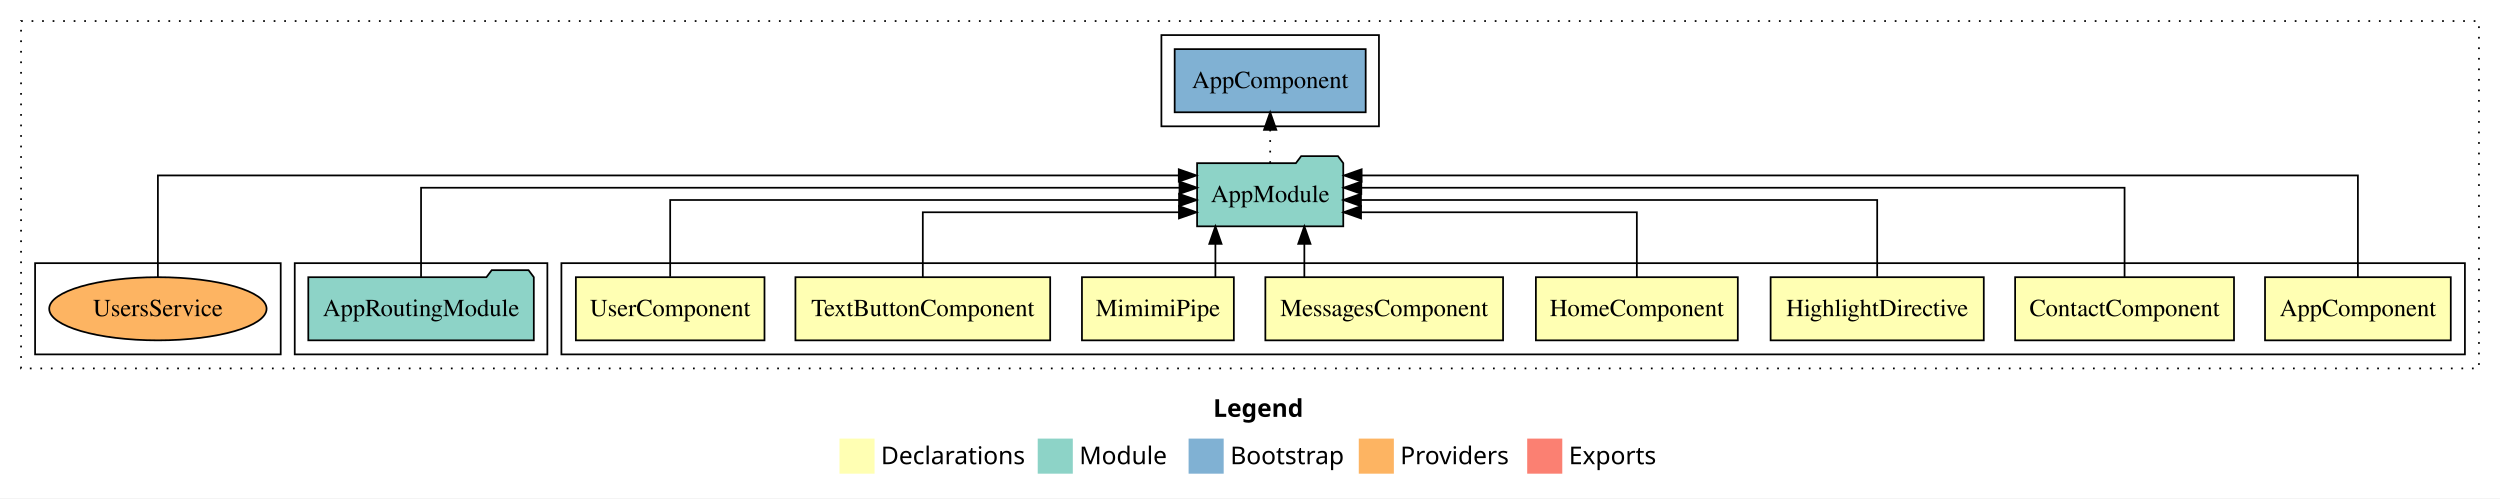
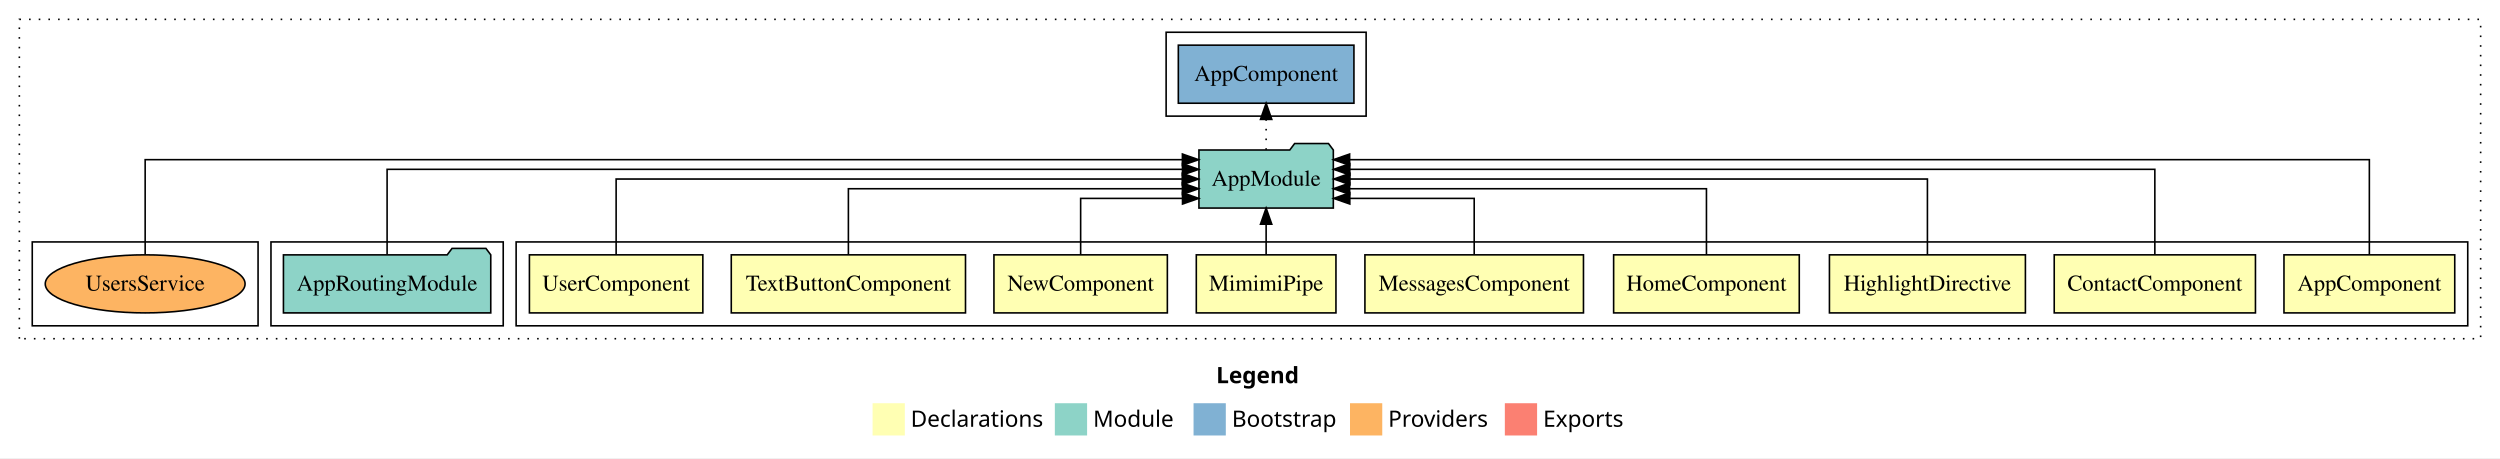
- <svg xmlns="http://www.w3.org/2000/svg" width="1425pt" height="284pt" viewBox="0.00 0.00 1425.00 284.00">
+ <svg xmlns="http://www.w3.org/2000/svg" width="1550pt" height="284pt" viewBox="0.00 0.00 1550.00 284.00">
  <g id="graph0" class="graph" transform="scale(1 1) rotate(0) translate(4 280)">
-     <polygon fill="white" stroke="transparent" points="-4,4 -4,-280 1421,-280 1421,4 -4,4" />
-     <text text-anchor="start" x="687.51" y="-42.4" font-family="sans-serif" font-weight="bold" font-size="14.00">Legend</text>
-     <polygon fill="#ffffb3" stroke="transparent" points="474.5,-10 474.5,-30 494.5,-30 494.5,-10 474.5,-10" />
-     <text text-anchor="start" x="498.13" y="-15.4" font-family="sans-serif" font-size="14.00">  Declarations</text>
-     <polygon fill="#8dd3c7" stroke="transparent" points="587.5,-10 587.5,-30 607.5,-30 607.5,-10 587.5,-10" />
-     <text text-anchor="start" x="611.23" y="-15.4" font-family="sans-serif" font-size="14.00">  Module</text>
-     <polygon fill="#80b1d3" stroke="transparent" points="673.5,-10 673.5,-30 693.5,-30 693.5,-10 673.5,-10" />
-     <text text-anchor="start" x="697.28" y="-15.4" font-family="sans-serif" font-size="14.00">  Bootstrap</text>
-     <polygon fill="#fdb462" stroke="transparent" points="770.5,-10 770.5,-30 790.5,-30 790.5,-10 770.5,-10" />
-     <text text-anchor="start" x="794.17" y="-15.4" font-family="sans-serif" font-size="14.00">  Providers</text>
-     <polygon fill="#fb8072" stroke="transparent" points="866.5,-10 866.5,-30 886.5,-30 886.5,-10 866.5,-10" />
-     <text text-anchor="start" x="890.23" y="-15.4" font-family="sans-serif" font-size="14.00">  Exports</text>
+     <polygon fill="white" stroke="transparent" points="-4,4 -4,-280 1546,-280 1546,4 -4,4" />
+     <text text-anchor="start" x="750.01" y="-42.4" font-family="sans-serif" font-weight="bold" font-size="14.00">Legend</text>
+     <polygon fill="#ffffb3" stroke="transparent" points="537,-10 537,-30 557,-30 557,-10 537,-10" />
+     <text text-anchor="start" x="560.63" y="-15.4" font-family="sans-serif" font-size="14.00">  Declarations</text>
+     <polygon fill="#8dd3c7" stroke="transparent" points="650,-10 650,-30 670,-30 670,-10 650,-10" />
+     <text text-anchor="start" x="673.73" y="-15.4" font-family="sans-serif" font-size="14.00">  Module</text>
+     <polygon fill="#80b1d3" stroke="transparent" points="736,-10 736,-30 756,-30 756,-10 736,-10" />
+     <text text-anchor="start" x="759.78" y="-15.4" font-family="sans-serif" font-size="14.00">  Bootstrap</text>
+     <polygon fill="#fdb462" stroke="transparent" points="833,-10 833,-30 853,-30 853,-10 833,-10" />
+     <text text-anchor="start" x="856.67" y="-15.4" font-family="sans-serif" font-size="14.00">  Providers</text>
+     <polygon fill="#fb8072" stroke="transparent" points="929,-10 929,-30 949,-30 949,-10 929,-10" />
+     <text text-anchor="start" x="952.73" y="-15.4" font-family="sans-serif" font-size="14.00">  Exports</text>
    <g id="clust1" class="cluster">
-       <polygon fill="none" stroke="black" stroke-dasharray="1,5" points="8,-70 8,-268 1409,-268 1409,-70 8,-70" />
+       <polygon fill="none" stroke="black" stroke-dasharray="1,5" points="8,-70 8,-268 1534,-268 1534,-70 8,-70" />
    </g>
    <g id="clust2" class="cluster">
-       <polygon fill="none" stroke="black" points="316,-78 316,-130 1401,-130 1401,-78 316,-78" />
+       <polygon fill="none" stroke="black" points="316,-78 316,-130 1526,-130 1526,-78 316,-78" />
    </g>
-     <g id="clust11" class="cluster">
+     <g id="clust12" class="cluster">
      <polygon fill="none" stroke="black" points="164,-78 164,-130 308,-130 308,-78 164,-78" />
    </g>
-     <g id="clust13" class="cluster">
-       <polygon fill="none" stroke="black" points="658,-208 658,-260 782,-260 782,-208 658,-208" />
+     <g id="clust14" class="cluster">
+       <polygon fill="none" stroke="black" points="719,-208 719,-260 843,-260 843,-208 719,-208" />
    </g>
-     <g id="clust14" class="cluster">
+     <g id="clust15" class="cluster">
      <polygon fill="none" stroke="black" points="16,-78 16,-130 156,-130 156,-78 16,-78" />
    </g>
    <g id="node1" class="node">
-       <polygon fill="#ffffb3" stroke="black" points="1392.94,-122 1287.06,-122 1287.06,-86 1392.94,-86 1392.94,-122" />
-       <text text-anchor="middle" x="1340" y="-99.8" font-family="Times,serif" font-size="14.00">AppComponent</text>
+       <polygon fill="#ffffb3" stroke="black" points="1517.94,-122 1412.06,-122 1412.06,-86 1517.94,-86 1517.94,-122" />
+       <text text-anchor="middle" x="1465" y="-99.8" font-family="Times,serif" font-size="14.00">AppComponent</text>
    </g>
-     <g id="node9" class="node">
-       <polygon fill="#8dd3c7" stroke="black" points="761.66,-187 758.66,-191 737.66,-191 734.66,-187 678.34,-187 678.34,-151 761.66,-151 761.66,-187" />
-       <text text-anchor="middle" x="720" y="-164.8" font-family="Times,serif" font-size="14.00">AppModule</text>
+     <g id="node10" class="node">
+       <polygon fill="#8dd3c7" stroke="black" points="822.66,-187 819.66,-191 798.66,-191 795.66,-187 739.34,-187 739.34,-151 822.66,-151 822.66,-187" />
+       <text text-anchor="middle" x="781" y="-164.8" font-family="Times,serif" font-size="14.00">AppModule</text>
    </g>
    <g id="edge1" class="edge">
-       <path fill="none" stroke="black" d="M1340,-122.01C1340,-144.49 1340,-180 1340,-180 1340,-180 772.13,-180 772.13,-180" />
-       <polygon fill="black" stroke="black" points="772.13,-176.5 762.13,-180 772.13,-183.5 772.13,-176.5" />
+       <path fill="none" stroke="black" d="M1465,-122.25C1465,-145.02 1465,-181 1465,-181 1465,-181 832.76,-181 832.76,-181" />
+       <polygon fill="black" stroke="black" points="832.76,-177.5 822.76,-181 832.76,-184.5 832.76,-177.5" />
    </g>
    <g id="node2" class="node">
-       <polygon fill="#ffffb3" stroke="black" points="1269.38,-122 1144.62,-122 1144.62,-86 1269.38,-86 1269.38,-122" />
-       <text text-anchor="middle" x="1207" y="-99.8" font-family="Times,serif" font-size="14.00">ContactComponent</text>
+       <polygon fill="#ffffb3" stroke="black" points="1394.38,-122 1269.62,-122 1269.62,-86 1394.38,-86 1394.38,-122" />
+       <text text-anchor="middle" x="1332" y="-99.8" font-family="Times,serif" font-size="14.00">ContactComponent</text>
    </g>
    <g id="edge2" class="edge">
-       <path fill="none" stroke="black" d="M1207,-122.13C1207,-142.57 1207,-173 1207,-173 1207,-173 771.94,-173 771.94,-173" />
-       <polygon fill="black" stroke="black" points="771.94,-169.5 761.94,-173 771.94,-176.5 771.94,-169.5" />
+       <path fill="none" stroke="black" d="M1332,-122.28C1332,-143.32 1332,-175 1332,-175 1332,-175 832.87,-175 832.87,-175" />
+       <polygon fill="black" stroke="black" points="832.87,-171.5 822.87,-175 832.87,-178.5 832.87,-171.5" />
    </g>
    <g id="node3" class="node">
-       <polygon fill="#ffffb3" stroke="black" points="1126.75,-122 1005.25,-122 1005.25,-86 1126.75,-86 1126.75,-122" />
-       <text text-anchor="middle" x="1066" y="-99.8" font-family="Times,serif" font-size="14.00">HighlightDirective</text>
+       <polygon fill="#ffffb3" stroke="black" points="1251.75,-122 1130.25,-122 1130.25,-86 1251.75,-86 1251.75,-122" />
+       <text text-anchor="middle" x="1191" y="-99.8" font-family="Times,serif" font-size="14.00">HighlightDirective</text>
    </g>
    <g id="edge3" class="edge">
-       <path fill="none" stroke="black" d="M1066,-122.27C1066,-140.56 1066,-166 1066,-166 1066,-166 771.74,-166 771.74,-166" />
-       <polygon fill="black" stroke="black" points="771.74,-162.5 761.74,-166 771.74,-169.5 771.74,-162.5" />
+       <path fill="none" stroke="black" d="M1191,-122.11C1191,-141.34 1191,-169 1191,-169 1191,-169 832.95,-169 832.95,-169" />
+       <polygon fill="black" stroke="black" points="832.95,-165.5 822.95,-169 832.95,-172.5 832.95,-165.5" />
    </g>
    <g id="node4" class="node">
-       <polygon fill="#ffffb3" stroke="black" points="986.55,-122 871.45,-122 871.45,-86 986.55,-86 986.55,-122" />
-       <text text-anchor="middle" x="929" y="-99.8" font-family="Times,serif" font-size="14.00">HomeComponent</text>
+       <polygon fill="#ffffb3" stroke="black" points="1111.55,-122 996.45,-122 996.45,-86 1111.55,-86 1111.55,-122" />
+       <text text-anchor="middle" x="1054" y="-99.8" font-family="Times,serif" font-size="14.00">HomeComponent</text>
    </g>
    <g id="edge4" class="edge">
-       <path fill="none" stroke="black" d="M929,-122.01C929,-138.05 929,-159 929,-159 929,-159 771.79,-159 771.79,-159" />
-       <polygon fill="black" stroke="black" points="771.79,-155.5 761.79,-159 771.79,-162.5 771.79,-155.5" />
+       <path fill="none" stroke="black" d="M1054,-122.02C1054,-139.37 1054,-163 1054,-163 1054,-163 832.76,-163 832.76,-163" />
+       <polygon fill="black" stroke="black" points="832.76,-159.5 822.76,-163 832.76,-166.5 832.76,-159.5" />
    </g>
    <g id="node5" class="node">
-       <polygon fill="#ffffb3" stroke="black" points="852.75,-122 717.25,-122 717.25,-86 852.75,-86 852.75,-122" />
-       <text text-anchor="middle" x="785" y="-99.8" font-family="Times,serif" font-size="14.00">MessagesComponent</text>
+       <polygon fill="#ffffb3" stroke="black" points="977.75,-122 842.25,-122 842.25,-86 977.75,-86 977.75,-122" />
+       <text text-anchor="middle" x="910" y="-99.8" font-family="Times,serif" font-size="14.00">MessagesComponent</text>
    </g>
    <g id="edge5" class="edge">
-       <path fill="none" stroke="black" d="M739.48,-122.11C739.48,-122.11 739.48,-140.99 739.48,-140.99" />
-       <polygon fill="black" stroke="black" points="735.98,-140.99 739.48,-150.99 742.98,-140.99 735.98,-140.99" />
+       <path fill="none" stroke="black" d="M910,-122.24C910,-137.57 910,-157 910,-157 910,-157 832.88,-157 832.88,-157" />
+       <polygon fill="black" stroke="black" points="832.88,-153.5 822.88,-157 832.88,-160.5 832.88,-153.5" />
    </g>
    <g id="node6" class="node">
-       <polygon fill="#ffffb3" stroke="black" points="699.29,-122 612.71,-122 612.71,-86 699.29,-86 699.29,-122" />
-       <text text-anchor="middle" x="656" y="-99.8" font-family="Times,serif" font-size="14.00">MimimiPipe</text>
+       <polygon fill="#ffffb3" stroke="black" points="824.29,-122 737.71,-122 737.71,-86 824.29,-86 824.29,-122" />
+       <text text-anchor="middle" x="781" y="-99.8" font-family="Times,serif" font-size="14.00">MimimiPipe</text>
    </g>
    <g id="edge6" class="edge">
-       <path fill="none" stroke="black" d="M688.78,-122.11C688.78,-122.11 688.78,-140.99 688.78,-140.99" />
-       <polygon fill="black" stroke="black" points="685.28,-140.99 688.78,-150.99 692.28,-140.99 685.28,-140.99" />
+       <path fill="none" stroke="black" d="M781,-122.11C781,-122.11 781,-140.99 781,-140.99" />
+       <polygon fill="black" stroke="black" points="777.5,-140.99 781,-150.99 784.5,-140.99 777.5,-140.99" />
    </g>
    <g id="node7" class="node">
+       <polygon fill="#ffffb3" stroke="black" points="719.76,-122 612.24,-122 612.24,-86 719.76,-86 719.76,-122" />
+       <text text-anchor="middle" x="666" y="-99.8" font-family="Times,serif" font-size="14.00">NewComponent</text>
+     </g>
+     <g id="edge7" class="edge">
+       <path fill="none" stroke="black" d="M666,-122.24C666,-137.57 666,-157 666,-157 666,-157 729.16,-157 729.16,-157" />
+       <polygon fill="black" stroke="black" points="729.16,-160.5 739.16,-157 729.16,-153.5 729.16,-160.5" />
+     </g>
+     <g id="node8" class="node">
      <polygon fill="#ffffb3" stroke="black" points="594.61,-122 449.39,-122 449.39,-86 594.61,-86 594.61,-122" />
      <text text-anchor="middle" x="522" y="-99.8" font-family="Times,serif" font-size="14.00">TextButtonComponent</text>
    </g>
-     <g id="edge7" class="edge">
-       <path fill="none" stroke="black" d="M522,-122.01C522,-138.05 522,-159 522,-159 522,-159 668.01,-159 668.01,-159" />
-       <polygon fill="black" stroke="black" points="668.01,-162.5 678.01,-159 668.01,-155.5 668.01,-162.5" />
+     <g id="edge8" class="edge">
+       <path fill="none" stroke="black" d="M522,-122.02C522,-139.37 522,-163 522,-163 522,-163 729.1,-163 729.1,-163" />
+       <polygon fill="black" stroke="black" points="729.1,-166.5 739.1,-163 729.1,-159.5 729.1,-166.5" />
    </g>
-     <g id="node8" class="node">
+     <g id="node9" class="node">
      <polygon fill="#ffffb3" stroke="black" points="431.76,-122 324.24,-122 324.24,-86 431.76,-86 431.76,-122" />
      <text text-anchor="middle" x="378" y="-99.8" font-family="Times,serif" font-size="14.00">UserComponent</text>
    </g>
-     <g id="edge8" class="edge">
-       <path fill="none" stroke="black" d="M378,-122.27C378,-140.56 378,-166 378,-166 378,-166 668.06,-166 668.06,-166" />
-       <polygon fill="black" stroke="black" points="668.06,-169.5 678.06,-166 668.06,-162.5 668.06,-169.5" />
+     <g id="edge9" class="edge">
+       <path fill="none" stroke="black" d="M378,-122.11C378,-141.34 378,-169 378,-169 378,-169 729.01,-169 729.01,-169" />
+       <polygon fill="black" stroke="black" points="729.01,-172.5 739.01,-169 729.01,-165.5 729.01,-172.5" />
+     </g>
+     <g id="node12" class="node">
+       <polygon fill="#80b1d3" stroke="black" points="835.44,-252 726.56,-252 726.56,-216 835.44,-216 835.44,-252" />
+       <text text-anchor="middle" x="781" y="-229.8" font-family="Times,serif" font-size="14.00">AppComponent </text>
+     </g>
+     <g id="edge11" class="edge">
+       <path fill="none" stroke="black" stroke-dasharray="1,5" d="M781,-187.11C781,-187.11 781,-205.99 781,-205.99" />
+       <polygon fill="black" stroke="black" points="777.5,-205.99 781,-215.99 784.5,-205.99 777.5,-205.99" />
    </g>
    <g id="node11" class="node">
-       <polygon fill="#80b1d3" stroke="black" points="774.44,-252 665.56,-252 665.56,-216 774.44,-216 774.44,-252" />
-       <text text-anchor="middle" x="720" y="-229.8" font-family="Times,serif" font-size="14.00">AppComponent </text>
-     </g>
-     <g id="edge10" class="edge">
-       <path fill="none" stroke="black" stroke-dasharray="1,5" d="M720,-187.11C720,-187.11 720,-205.99 720,-205.99" />
-       <polygon fill="black" stroke="black" points="716.5,-205.99 720,-215.99 723.5,-205.99 716.5,-205.99" />
-     </g>
-     <g id="node10" class="node">
      <polygon fill="#8dd3c7" stroke="black" points="300.27,-122 297.27,-126 276.27,-126 273.27,-122 171.73,-122 171.73,-86 300.27,-86 300.27,-122" />
      <text text-anchor="middle" x="236" y="-99.8" font-family="Times,serif" font-size="14.00">AppRoutingModule</text>
    </g>
-     <g id="edge9" class="edge">
-       <path fill="none" stroke="black" d="M236,-122.13C236,-142.57 236,-173 236,-173 236,-173 668.32,-173 668.32,-173" />
-       <polygon fill="black" stroke="black" points="668.32,-176.5 678.32,-173 668.32,-169.5 668.32,-176.5" />
+     <g id="edge10" class="edge">
+       <path fill="none" stroke="black" d="M236,-122.28C236,-143.32 236,-175 236,-175 236,-175 729.14,-175 729.14,-175" />
+       <polygon fill="black" stroke="black" points="729.14,-178.5 739.14,-175 729.14,-171.5 729.14,-178.5" />
    </g>
-     <g id="node12" class="node">
+     <g id="node13" class="node">
      <ellipse fill="#fdb462" stroke="black" cx="86" cy="-104" rx="61.95" ry="18" />
      <text text-anchor="middle" x="86" y="-99.8" font-family="Times,serif" font-size="14.00">UsersService</text>
    </g>
-     <g id="edge11" class="edge">
-       <path fill="none" stroke="black" d="M86,-122.01C86,-144.49 86,-180 86,-180 86,-180 667.91,-180 667.91,-180" />
-       <polygon fill="black" stroke="black" points="667.91,-183.5 677.91,-180 667.91,-176.5 667.91,-183.5" />
+     <g id="edge12" class="edge">
+       <path fill="none" stroke="black" d="M86,-122.25C86,-145.02 86,-181 86,-181 86,-181 729.09,-181 729.09,-181" />
+       <polygon fill="black" stroke="black" points="729.09,-184.5 739.09,-181 729.09,-177.5 729.09,-184.5" />
    </g>
  </g>
</svg>
